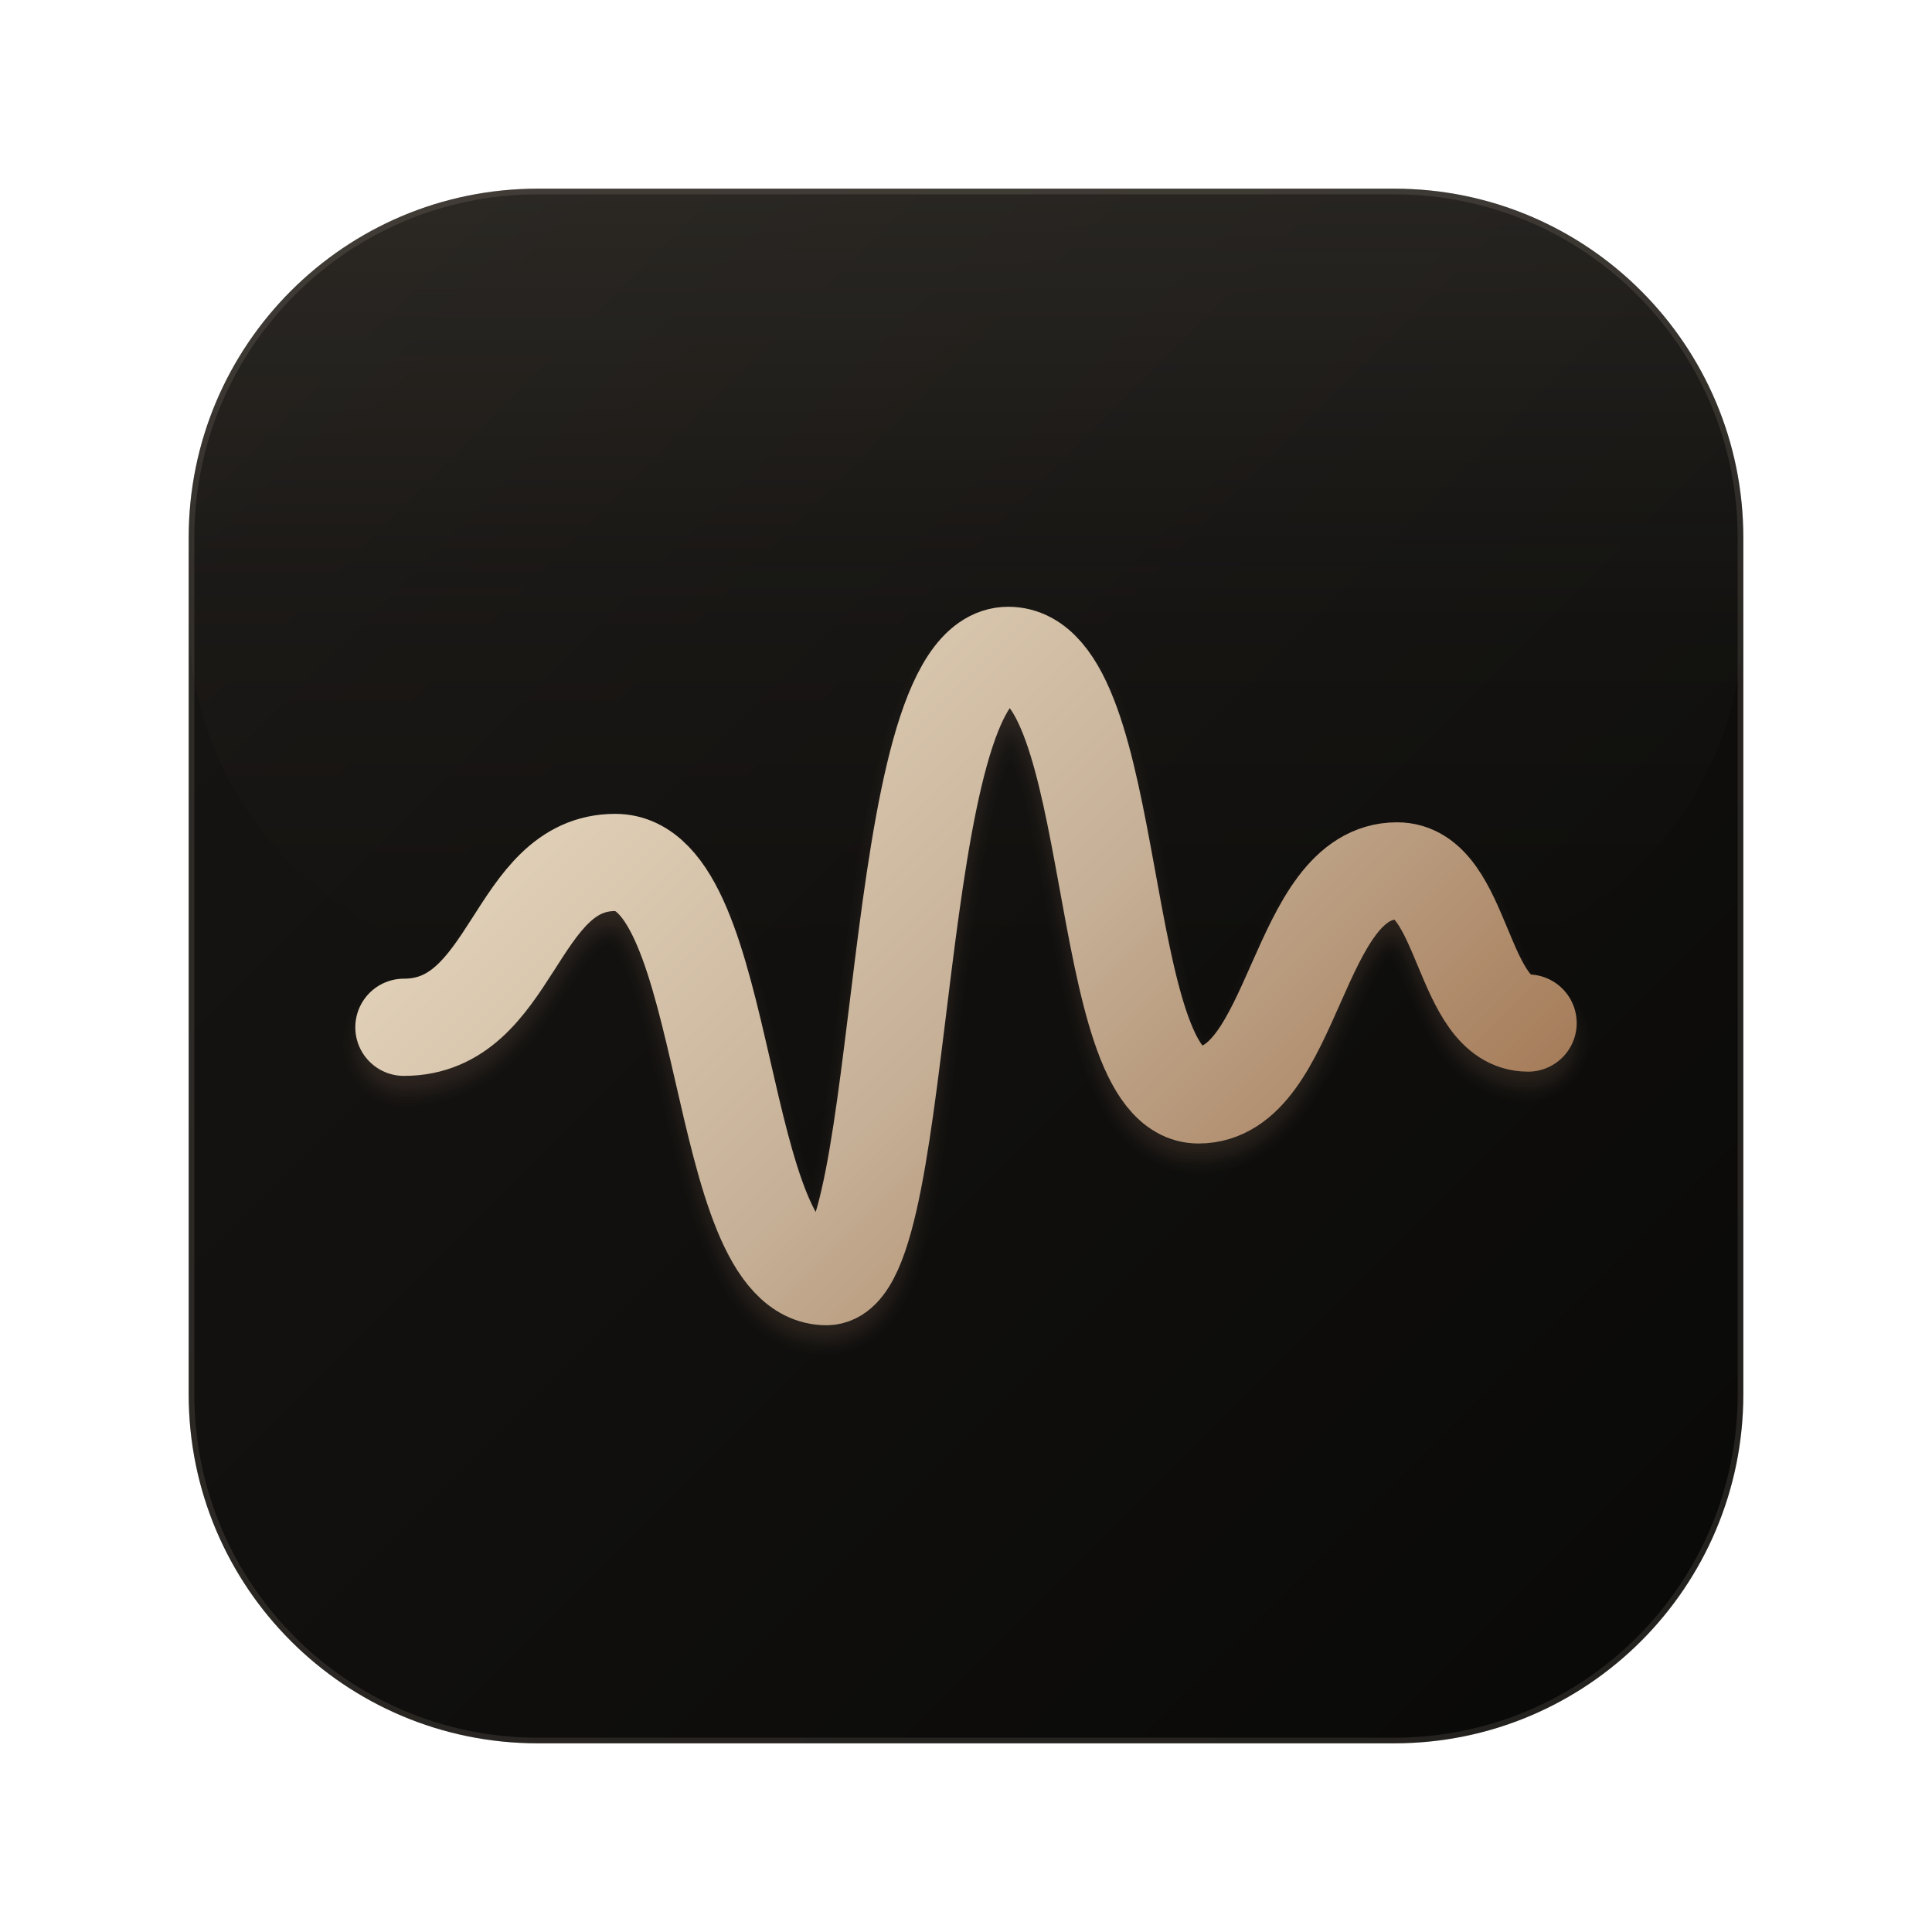
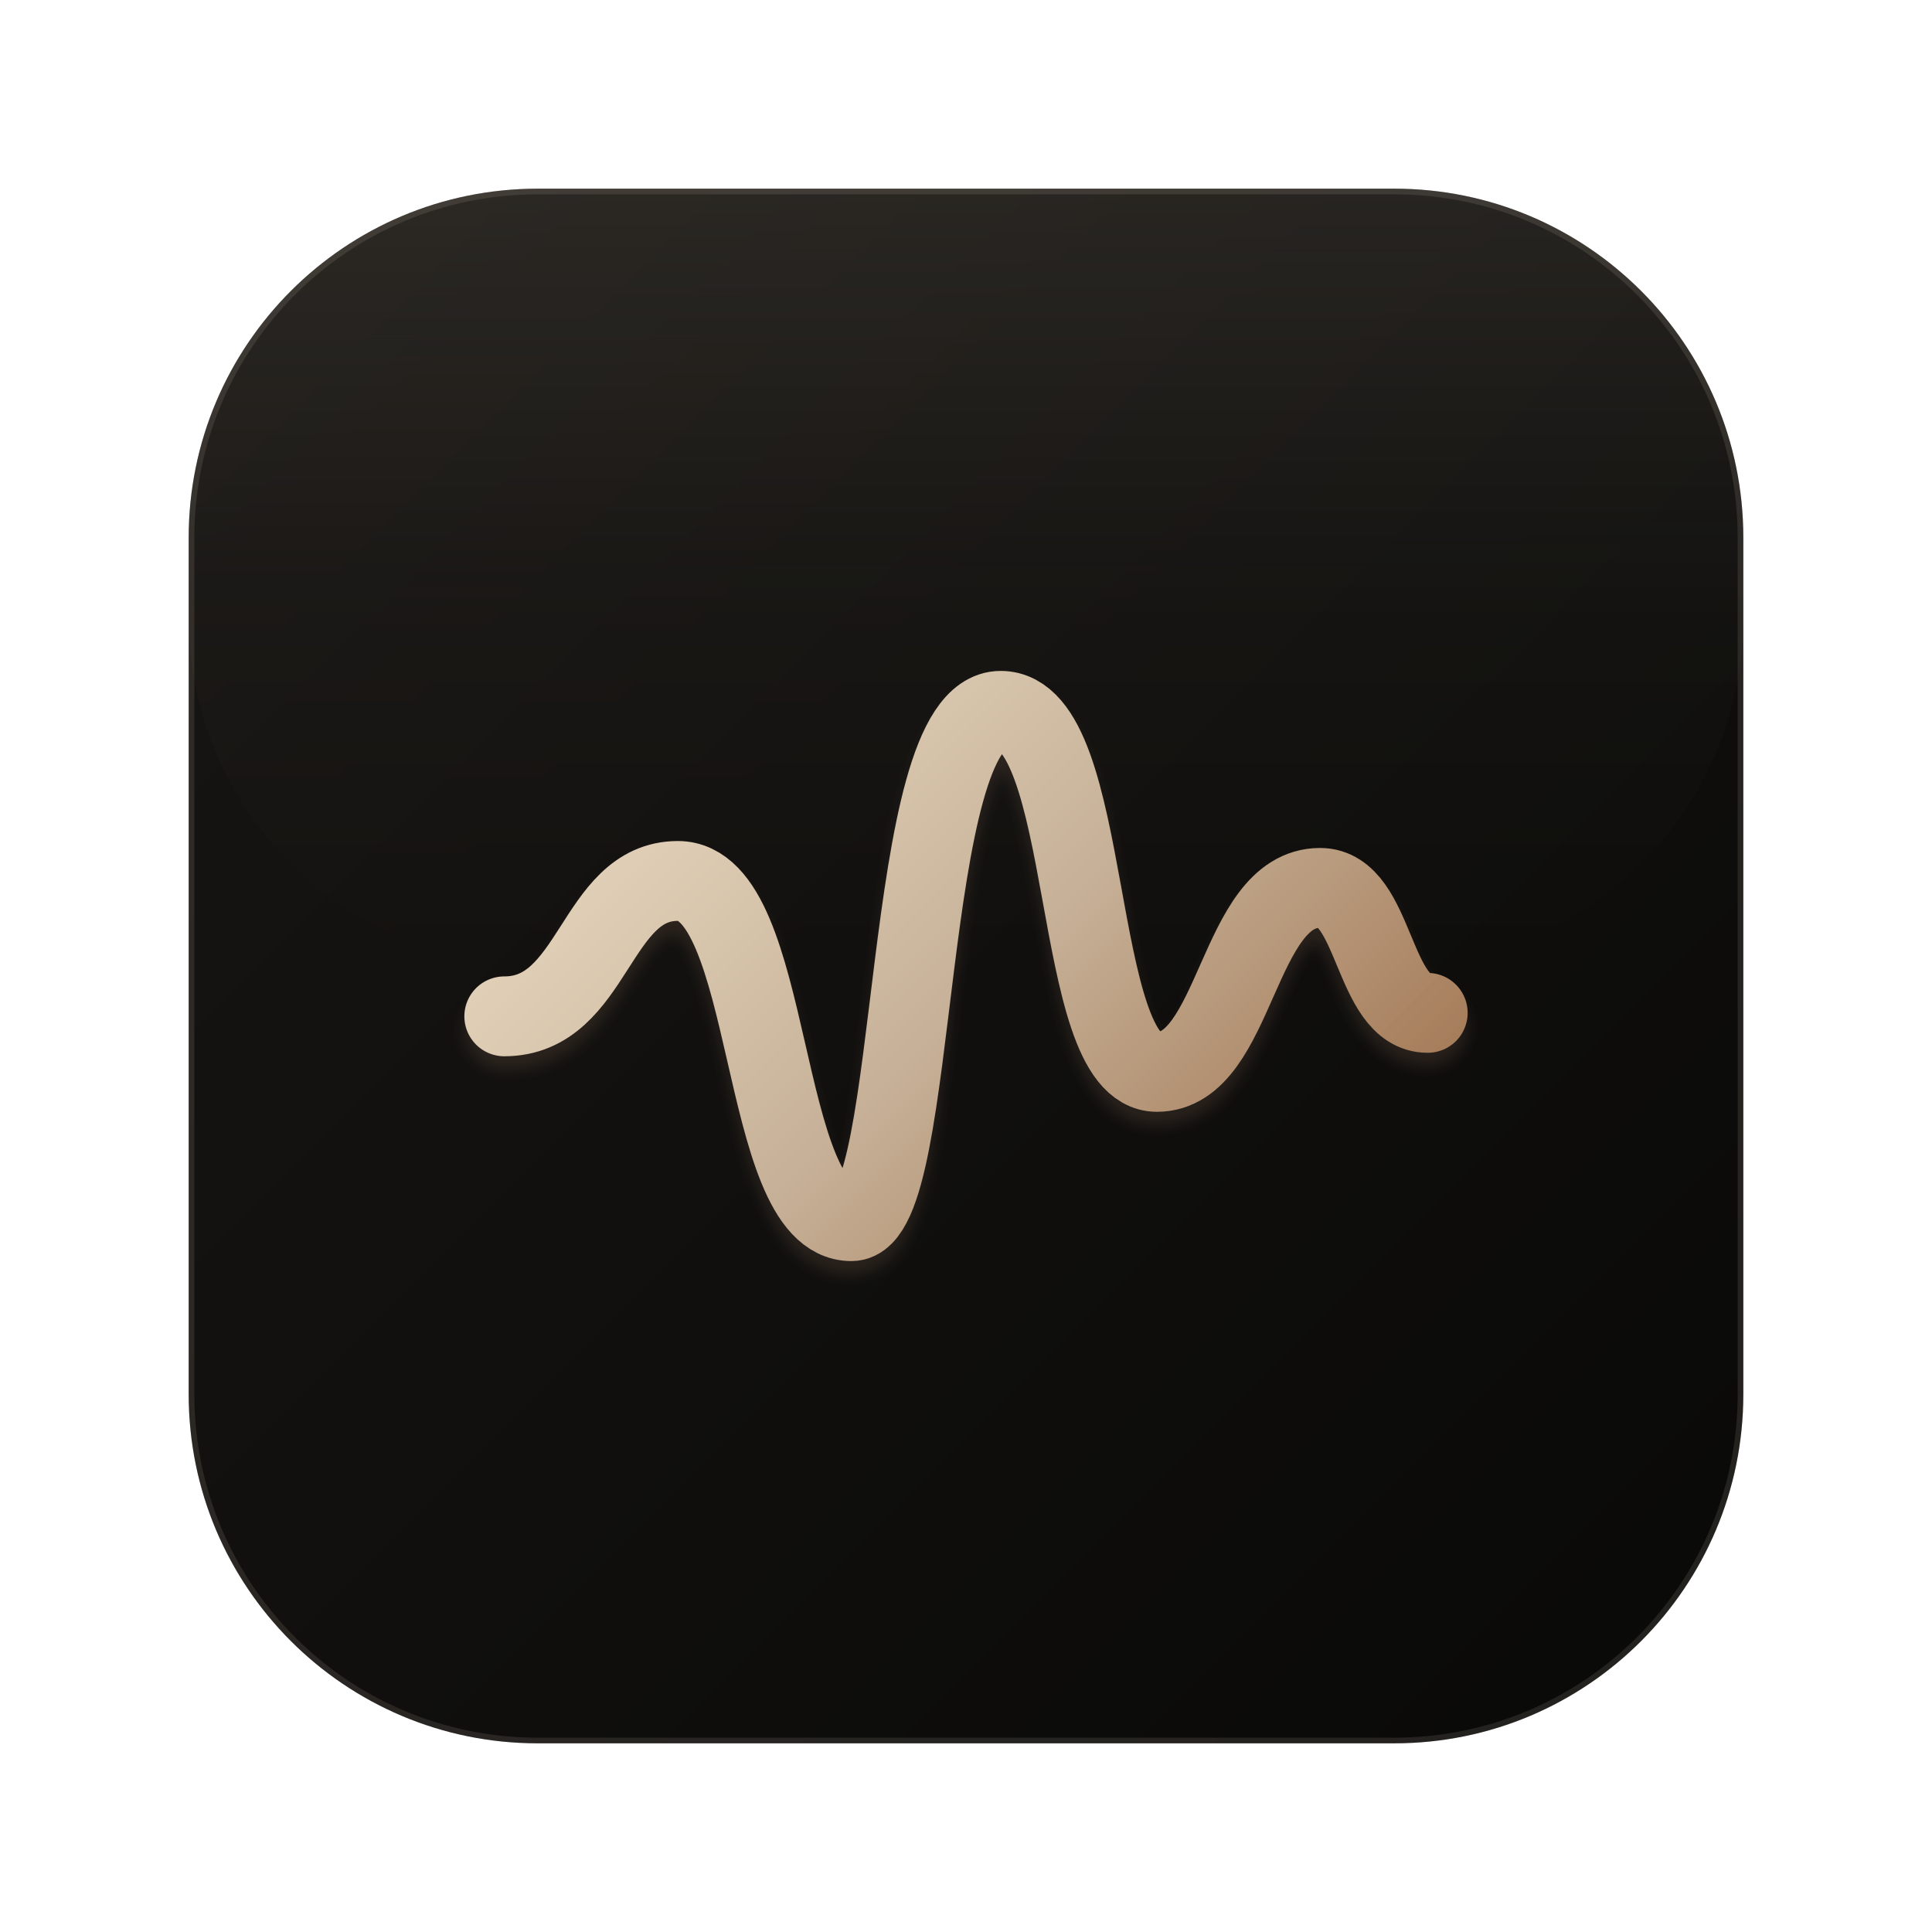
<svg xmlns="http://www.w3.org/2000/svg" width="1024" height="1024" viewBox="0 0 1024 1024" data-variant="graphite-sand">
  <defs>
    <linearGradient id="voice-graphite-sand-bg" x1="0" y1="0" x2="1" y2="1">
      <stop offset="0" stop-color="#181614" />
      <stop offset="1" stop-color="#090908" />
    </linearGradient>
    <linearGradient id="voice-graphite-sand-rim" x1="0" y1="0" x2="0" y2="1">
      <stop offset="0" stop-color="#E7D7BF" stop-opacity="0.10" />
      <stop offset="0.55" stop-color="#E7D7BF" stop-opacity="0.02" />
      <stop offset="1" stop-color="#E7D7BF" stop-opacity="0" />
    </linearGradient>
    <linearGradient id="voice-graphite-sand-metal" x1="140" y1="140" x2="884" y2="884" gradientUnits="userSpaceOnUse">
      <stop offset="0" stop-color="#F3E6D4" />
      <stop offset="0.26" stop-color="#E7D7BF" />
      <stop offset="0.50" stop-color="#C7B299" />
      <stop offset="0.72" stop-color="#A57B58" />
      <stop offset="1" stop-color="#D7B98F" />
    </linearGradient>
    <filter id="voice-graphite-sand-depth" x="-28%" y="-24%" width="156%" height="164%">
      <feDropShadow dx="0" dy="26" stdDeviation="10" flood-color="#000000" flood-opacity="0.55" />
      <feDropShadow dx="0" dy="8" stdDeviation="4" flood-color="#9B7659" flood-opacity="0.18" />
    </filter>
  </defs>
  <rect x="100" y="100" width="824" height="824" rx="185" fill="url(#voice-graphite-sand-bg)" />
  <rect x="100" y="100" width="824" height="412" rx="185" fill="url(#voice-graphite-sand-rim)" />
  <rect x="101.5" y="101.5" width="821" height="821" rx="183.5" fill="none" stroke="#E7D7BF" stroke-opacity="0.12" stroke-width="3" />
-   <g id="voice-graphite-sand-mark" fill="none" stroke="url(#voice-graphite-sand-metal)" stroke-width="46" stroke-linecap="round" stroke-linejoin="round" filter="url(#voice-graphite-sand-depth)" transform="translate(512 512) scale(1.12) translate(-510 -501)">
+   <g id="voice-graphite-sand-mark" fill="none" stroke="url(#voice-graphite-sand-metal)" stroke-width="46" stroke-linecap="round" stroke-linejoin="round" filter="url(#voice-graphite-sand-depth)" transform="translate(512 512) scale(0.92) translate(-510 -501)">
    <path d="M 244 530 C 296 530 296 452 344 452 C 400 452 390 648 444 648 C 484 648 472 354 530 354 C 584 354 570 562 620 562 C 666 562 666 456 714 456 C 746 456 744 528 776 528" />
  </g>
</svg>
